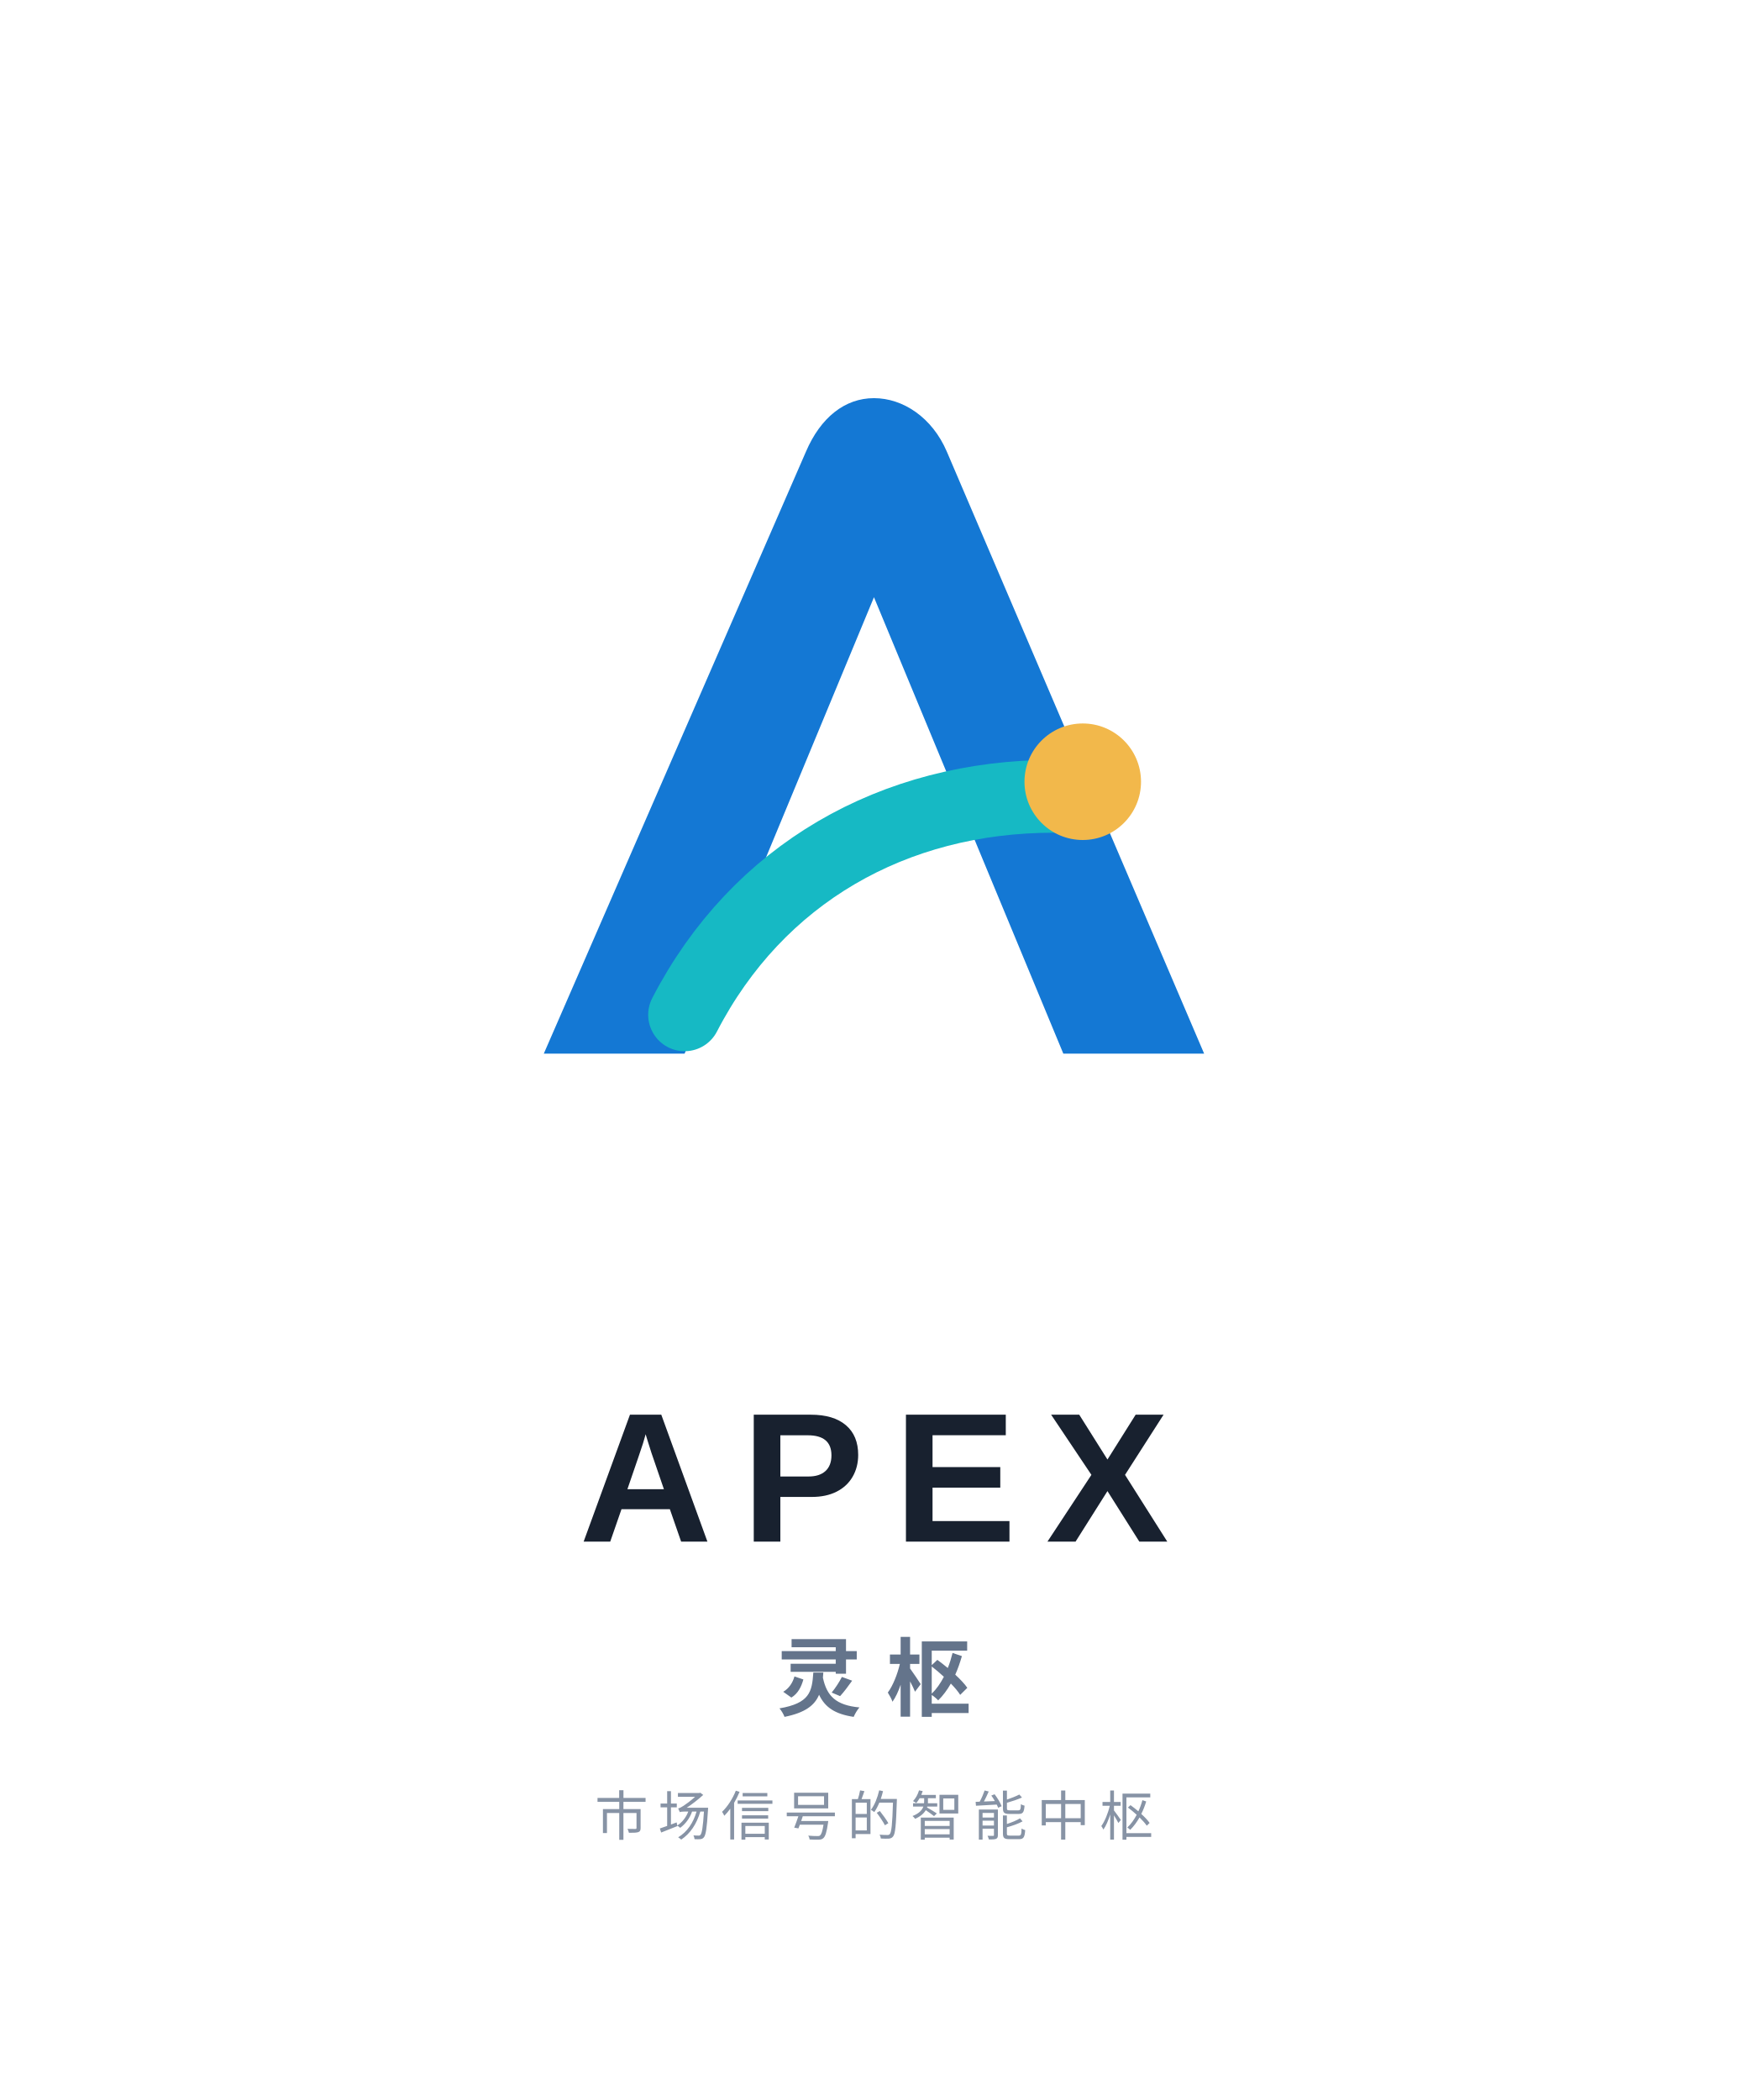
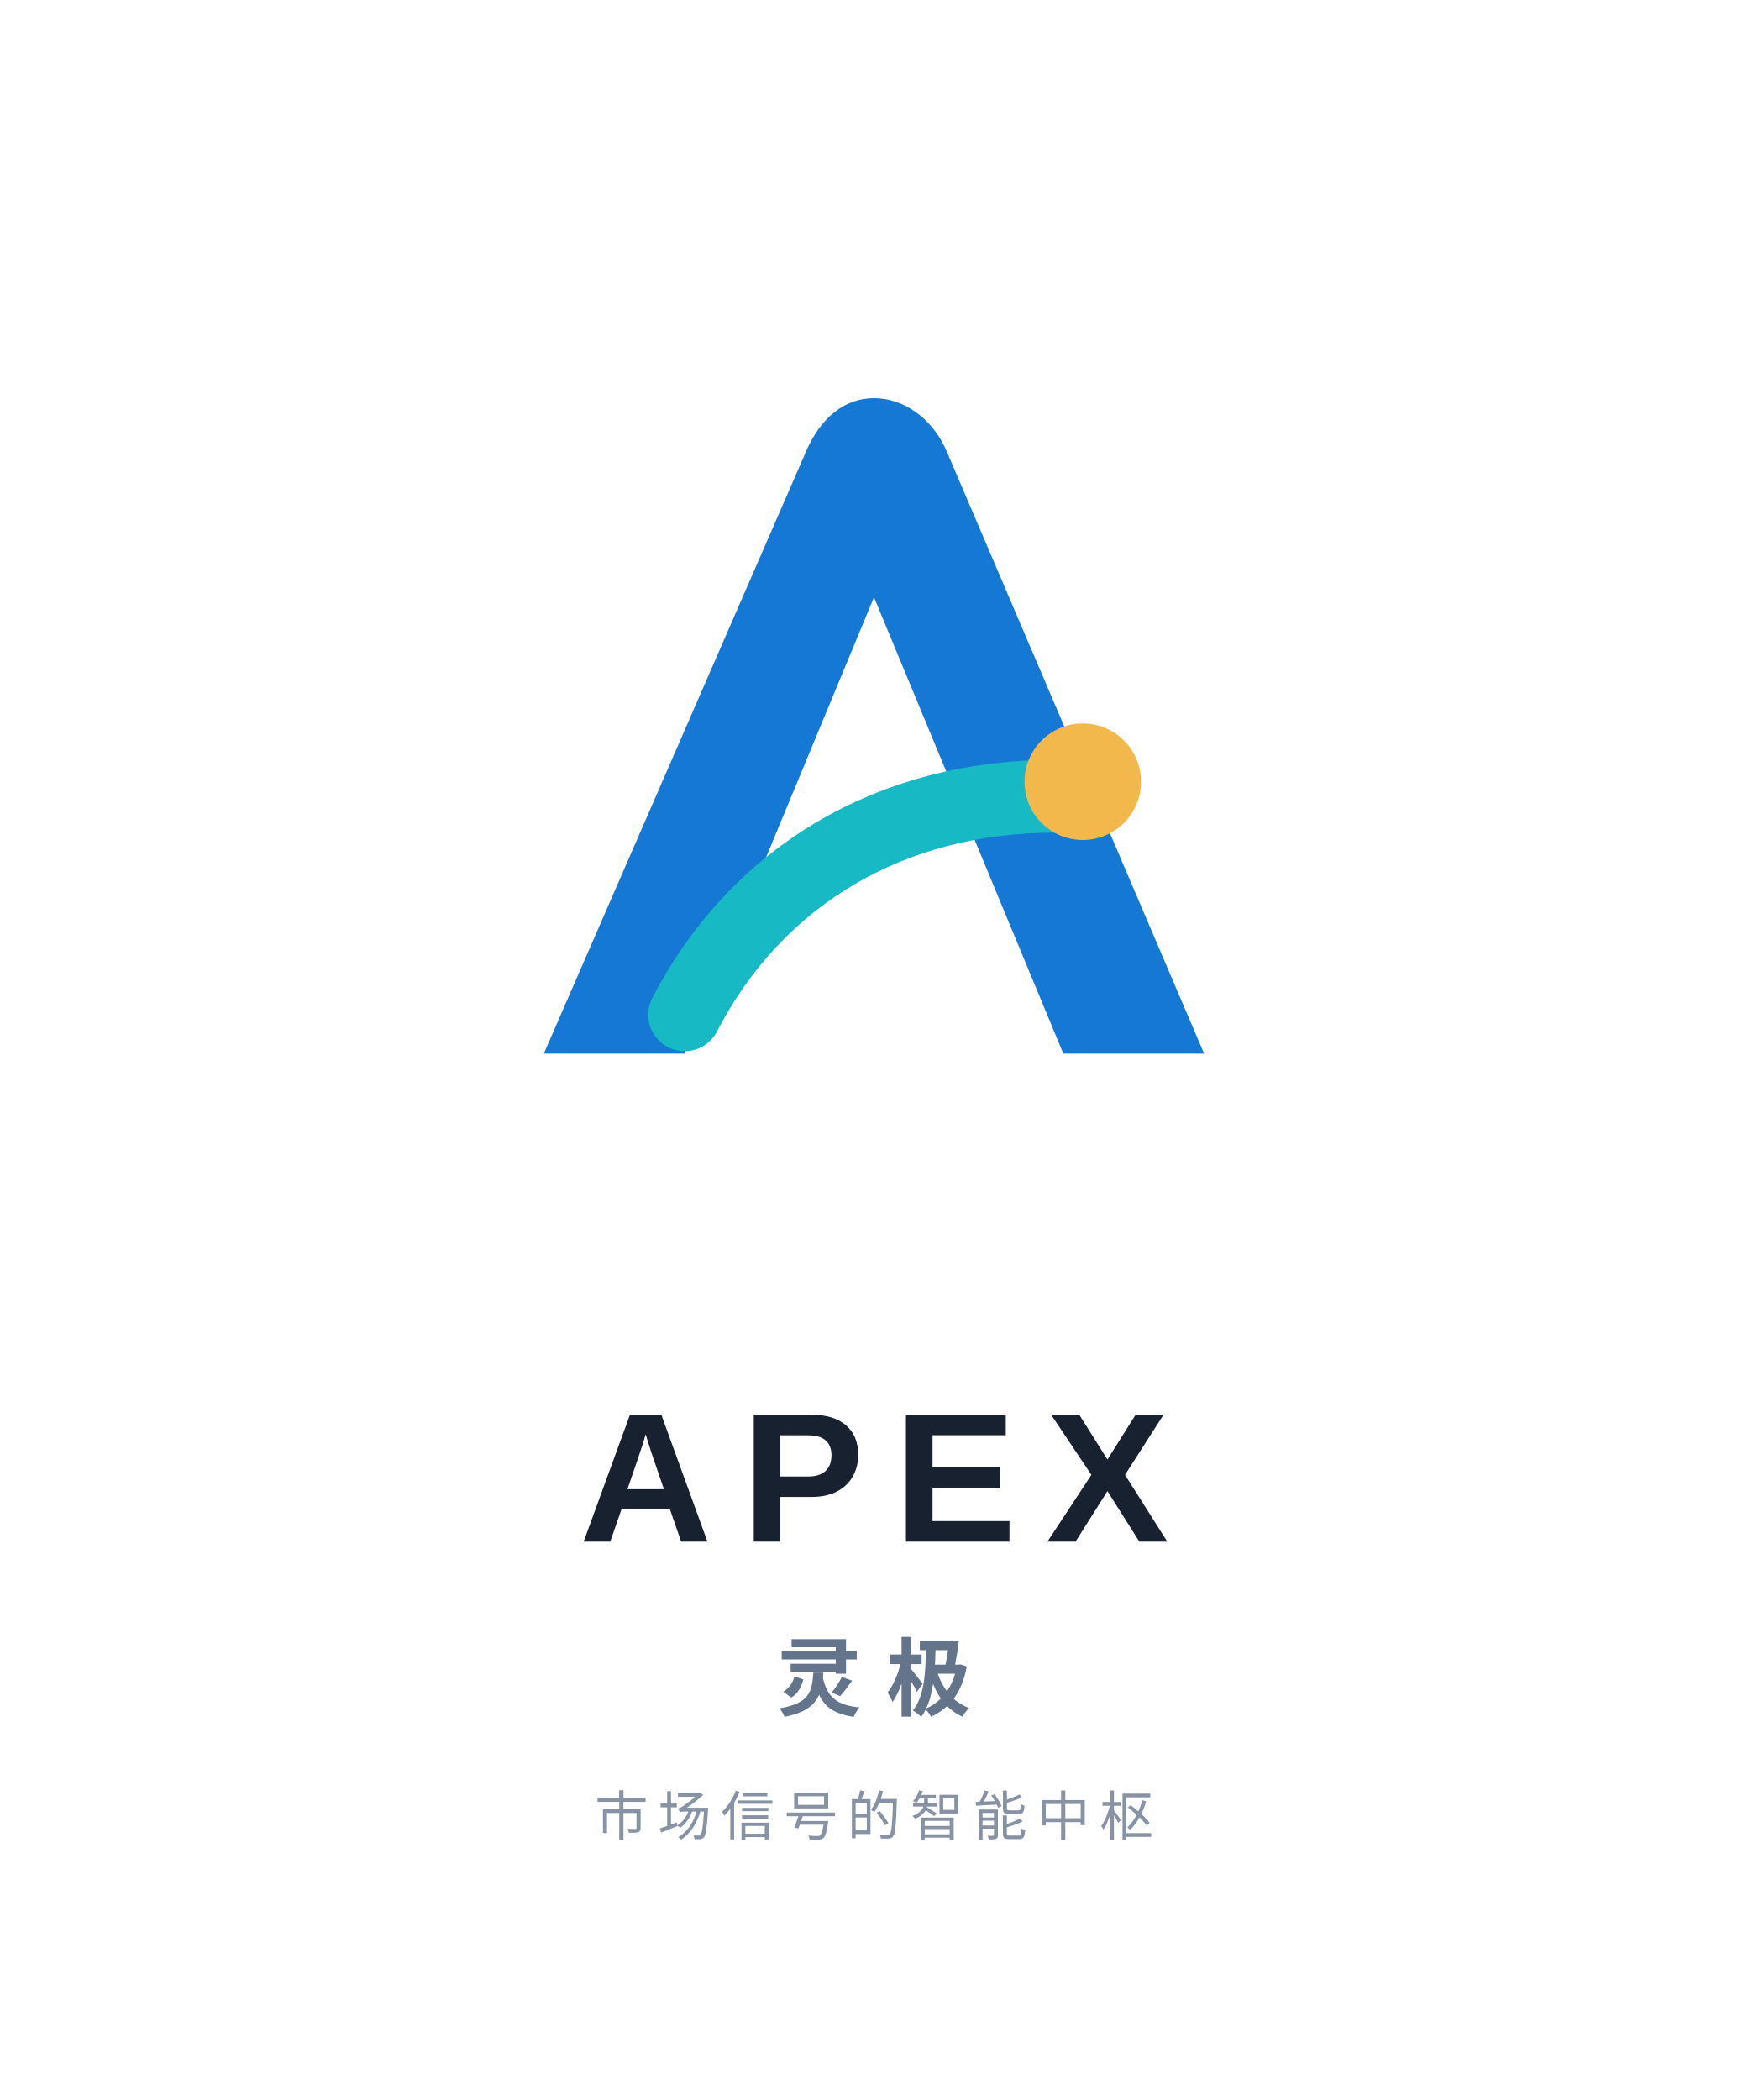
<svg xmlns="http://www.w3.org/2000/svg" viewBox="0 0 720 865" fill="none">
  <g transform="translate(120 70) scale(2)">
    <path d="M52 182 106 58c3-7 8-11 14-11s12 4 15 11l53 124h-29l-39-94-39 94H52Z" fill="#1478D4" />
    <path d="M81 174c15-29 43-45 76-45" stroke="#16B9C4" stroke-width="15" stroke-linecap="round" />
    <circle cx="163" cy="126" r="12" fill="#F2B84B" />
  </g>
  <text x="360" y="635" text-anchor="middle" fill="#18212F" font-family="Arial, 'Plus Jakarta Sans', sans-serif" font-size="76" font-weight="750" letter-spacing="12">APEX</text>
-   <text x="360" y="704" text-anchor="middle" fill="#64748B" font-family="'Noto Sans SC', 'PingFang SC', sans-serif" font-size="35" font-weight="600" letter-spacing="10">灵枢</text>
+   <text x="360" y="704" text-anchor="middle" fill="#64748B" font-family="'Noto Sans SC', 'PingFang SC', sans-serif" font-size="35" font-weight="600" letter-spacing="10">灵极</text>
  <text x="360" y="756" text-anchor="middle" fill="#8793A5" font-family="'Noto Sans SC', 'PingFang SC', sans-serif" font-size="22" font-weight="500" letter-spacing="4">市场信号的智能中枢</text>
</svg>
